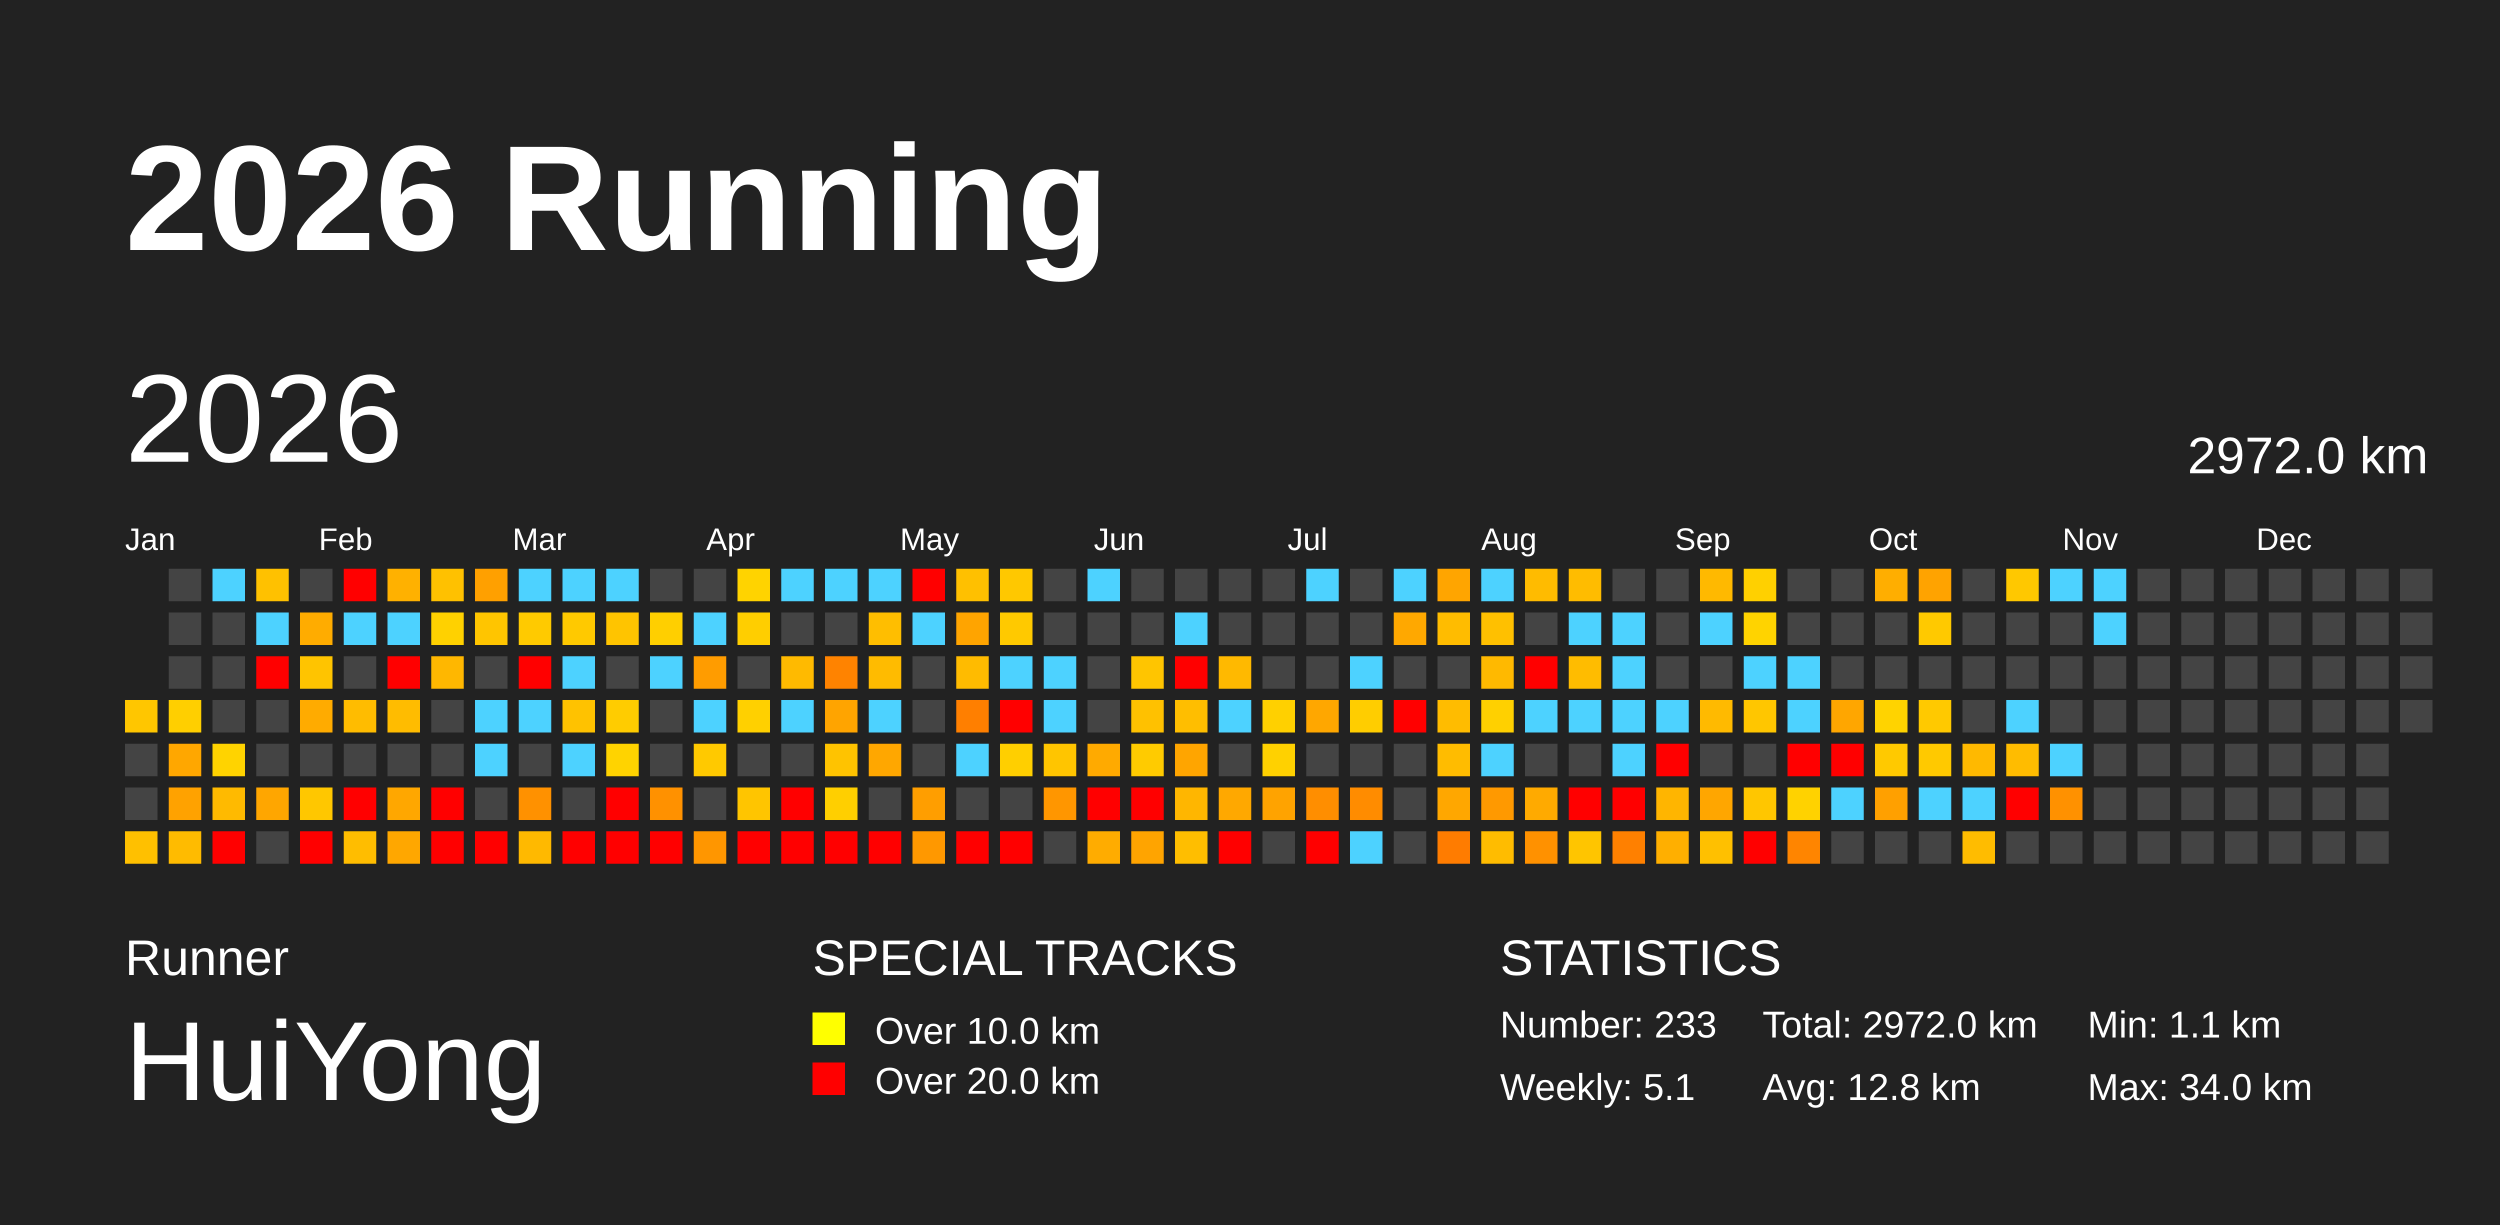
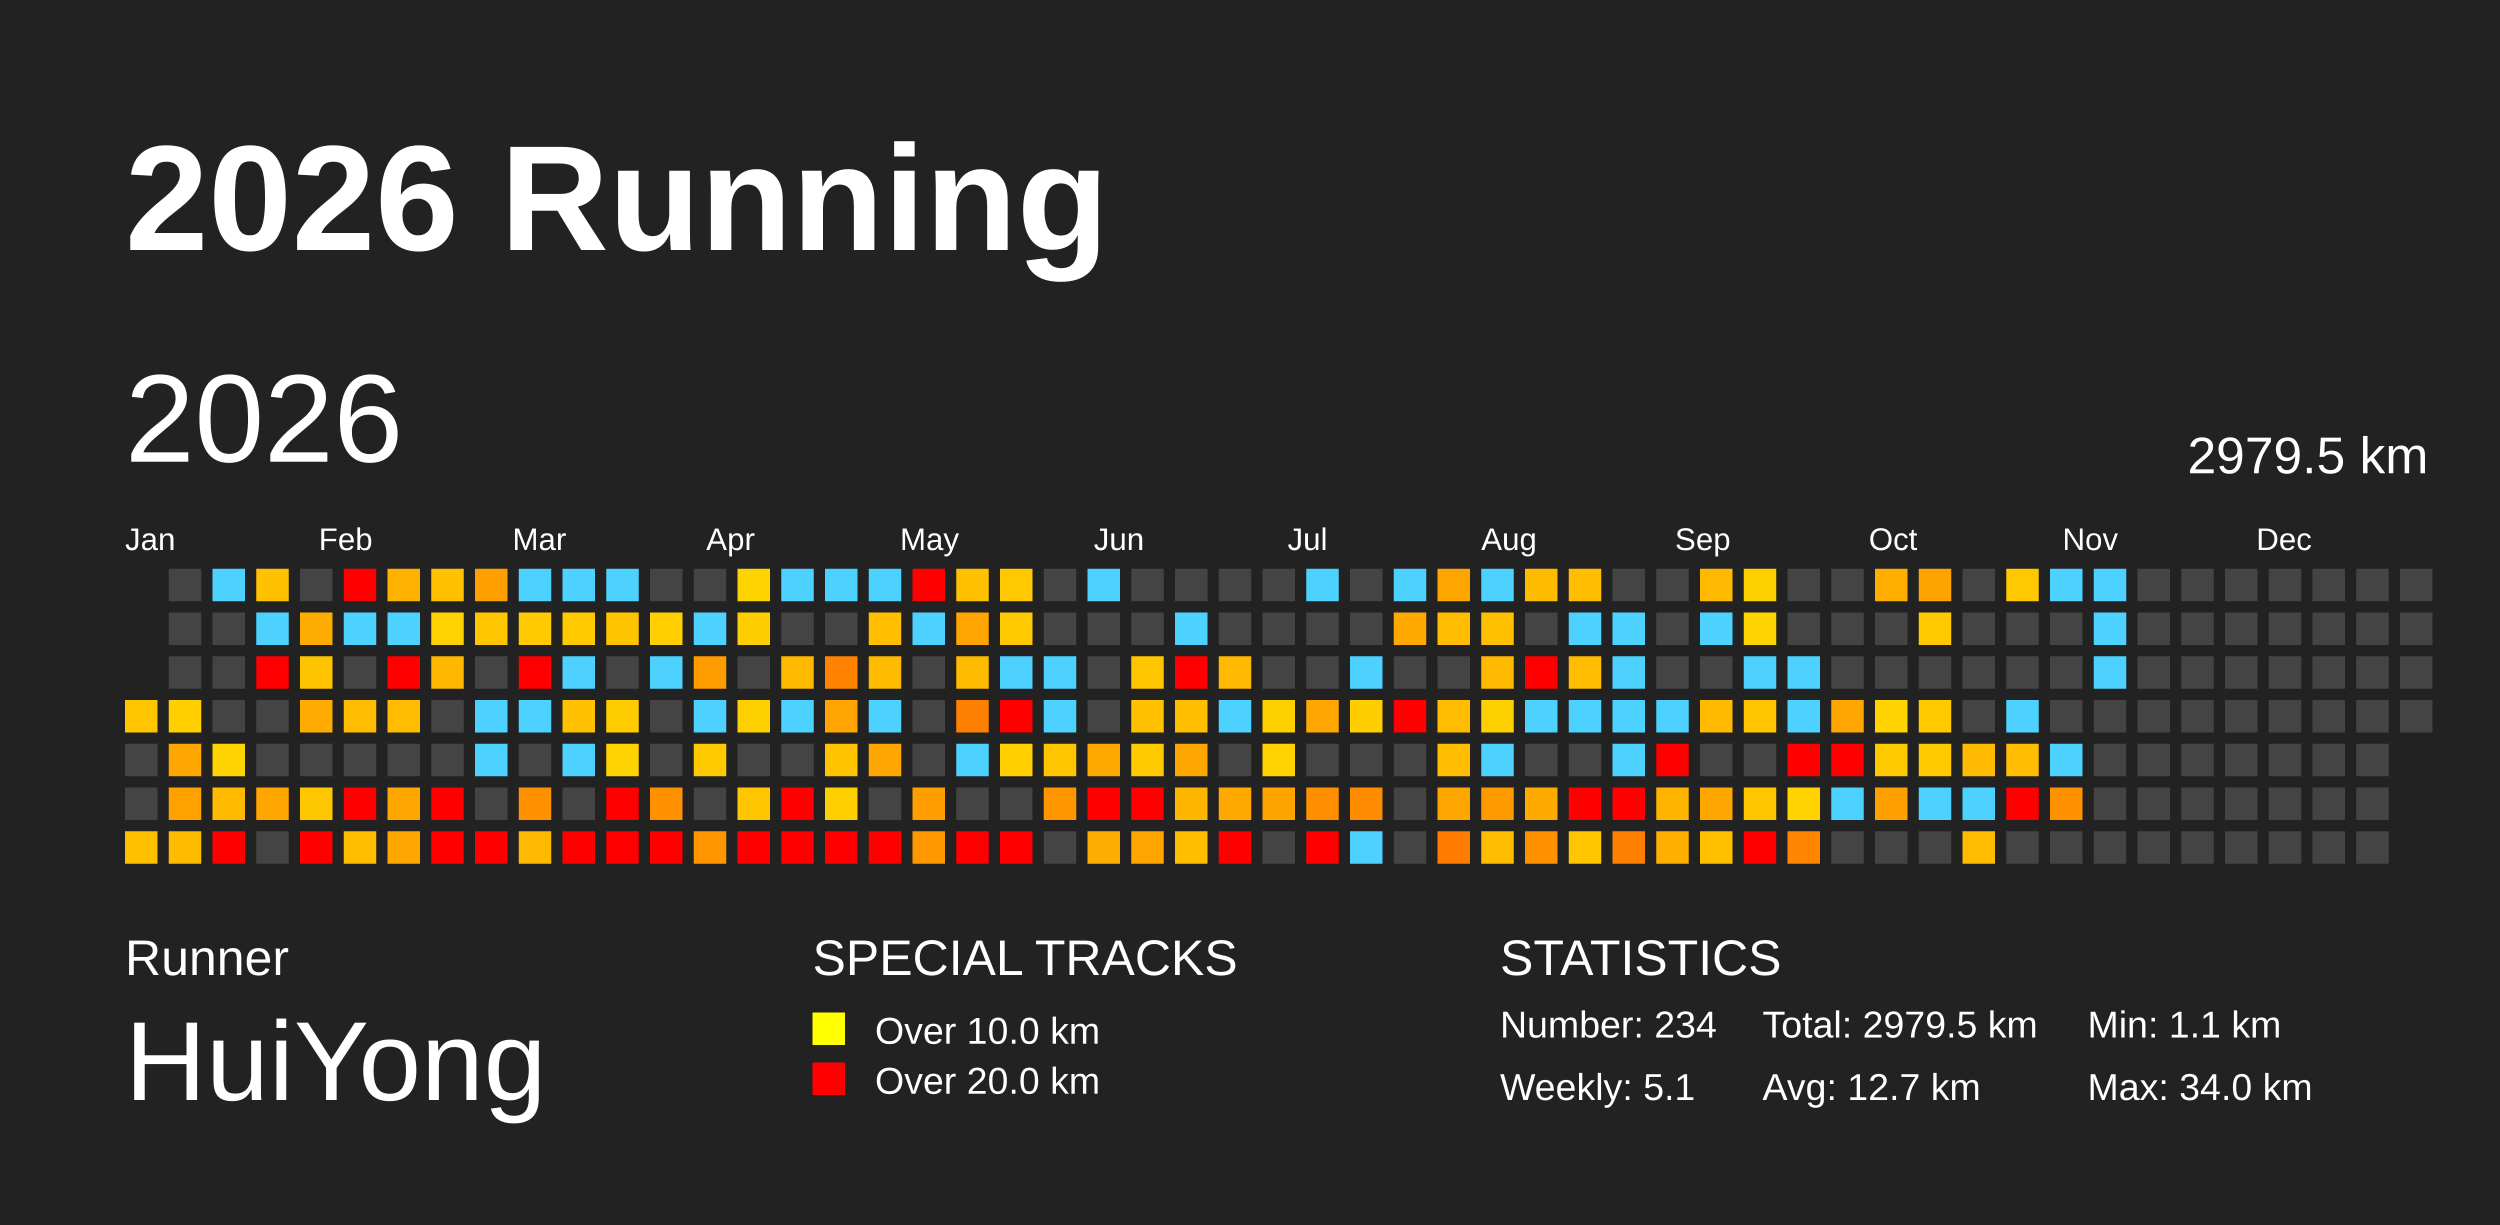
<svg xmlns="http://www.w3.org/2000/svg" baseProfile="full" height="98mm" version="1.1" viewBox="0,0,200,98" width="200mm">
  <defs />
  <rect fill="#222222" height="98" width="200" x="0" y="0" />
  <text fill="#FFFFFF" style="font-size:12px; font-family:Arial; font-weight:bold;" x="10" y="20">2026 Running</text>
  <text fill="#FFFFFF" style="font-size:4px; font-family:Arial" x="10" y="78">Runner</text>
  <text fill="#FFFFFF" style="font-size:9px; font-family:Arial" x="10" y="88">HuiYong</text>
  <text fill="#FFFFFF" style="font-size:4px; font-family:Arial" x="65" y="78">SPECIAL TRACKS</text>
  <rect fill="yellow" height="2.6" width="2.6" x="65" y="81" />
  <text fill="#FFFFFF" style="font-size:3px; font-family:Arial" x="70" y="83.5">Over 10.0 km</text>
  <rect fill="red" height="2.6" width="2.6" x="65" y="85" />
  <text fill="#FFFFFF" style="font-size:3px; font-family:Arial" x="70" y="87.5">Over 20.0 km</text>
  <text fill="#FFFFFF" style="font-size:4px; font-family:Arial" x="120" y="78">STATISTICS</text>
-   <text fill="#FFFFFF" style="font-size:3px; font-family:Arial" x="120" y="83">Number: 233</text>
+   <text fill="#FFFFFF" style="font-size:3px; font-family:Arial" x="120" y="83">Number: 234</text>
  <text fill="#FFFFFF" style="font-size:3px; font-family:Arial" x="120" y="88">Weekly: 5.1</text>
-   <text fill="#FFFFFF" style="font-size:3px; font-family:Arial" x="141" y="83">Total: 2972.0 km</text>
-   <text fill="#FFFFFF" style="font-size:3px; font-family:Arial" x="141" y="88">Avg: 12.8 km</text>
+   <text fill="#FFFFFF" style="font-size:3px; font-family:Arial" x="141" y="83">Total: 2979.5 km</text>
+   <text fill="#FFFFFF" style="font-size:3px; font-family:Arial" x="141" y="88">Avg: 12.7 km</text>
  <text fill="#FFFFFF" style="font-size:3px; font-family:Arial" x="167" y="83">Min: 1.1 km</text>
  <text fill="#FFFFFF" style="font-size:3px; font-family:Arial" x="167" y="88">Max: 34.0 km</text>
  <text dominant-baseline="hanging" fill="#FFFFFF" style="font-size:10.0px; font-family:Arial;" x="10" y="30">2026</text>
-   <text dominant-baseline="hanging" fill="#FFFFFF" style="font-size:4.125px; font-family:Arial;" x="175" y="35">2972.0 km</text>
+   <text dominant-baseline="hanging" fill="#FFFFFF" style="font-size:4.125px; font-family:Arial;" x="175" y="35">2979.5 km</text>
  <text fill="#FFFFFF" style="font-size:2.5px; font-family:Arial" x="10.0" y="44">Jan</text>
  <text fill="#FFFFFF" style="font-size:2.5px; font-family:Arial" x="25.5" y="44">Feb</text>
  <text fill="#FFFFFF" style="font-size:2.5px; font-family:Arial" x="41.0" y="44">Mar</text>
  <text fill="#FFFFFF" style="font-size:2.5px; font-family:Arial" x="56.5" y="44">Apr</text>
  <text fill="#FFFFFF" style="font-size:2.5px; font-family:Arial" x="72.0" y="44">May</text>
  <text fill="#FFFFFF" style="font-size:2.5px; font-family:Arial" x="87.5" y="44">Jun</text>
  <text fill="#FFFFFF" style="font-size:2.5px; font-family:Arial" x="103.0" y="44">Jul</text>
  <text fill="#FFFFFF" style="font-size:2.5px; font-family:Arial" x="118.5" y="44">Aug</text>
  <text fill="#FFFFFF" style="font-size:2.5px; font-family:Arial" x="134.0" y="44">Sep</text>
  <text fill="#FFFFFF" style="font-size:2.5px; font-family:Arial" x="149.5" y="44">Oct</text>
  <text fill="#FFFFFF" style="font-size:2.5px; font-family:Arial" x="165.0" y="44">Nov</text>
  <text fill="#FFFFFF" style="font-size:2.5px; font-family:Arial" x="180.5" y="44">Dec</text>
  <rect fill="#ffc600" height="2.6" width="2.6" x="10.0" y="56.0" />
  <rect fill="#444444" height="2.6" width="2.6" x="10.0" y="59.5" />
  <rect fill="#444444" height="2.6" width="2.6" x="10.0" y="63.0" />
  <rect fill="#ffc000" height="2.6" width="2.6" x="10.0" y="66.5" />
  <rect fill="#444444" height="2.6" width="2.6" x="13.5" y="45.5" />
  <rect fill="#444444" height="2.6" width="2.6" x="13.5" y="49.0" />
  <rect fill="#444444" height="2.6" width="2.6" x="13.5" y="52.5" />
  <rect fill="#ffcf00" height="2.6" width="2.6" x="13.5" y="56.0" />
  <rect fill="#ffa700" height="2.6" width="2.6" x="13.5" y="59.5" />
  <rect fill="#ffa200" height="2.6" width="2.6" x="13.5" y="63.0" />
  <rect fill="#ffbb00" height="2.6" width="2.6" x="13.5" y="66.5" />
  <rect fill="#4dd2ff" height="2.6" width="2.6" x="17.0" y="45.5" />
  <rect fill="#444444" height="2.6" width="2.6" x="17.0" y="49.0" />
  <rect fill="#444444" height="2.6" width="2.6" x="17.0" y="52.5" />
  <rect fill="#444444" height="2.6" width="2.6" x="17.0" y="56.0" />
  <rect fill="#ffd300" height="2.6" width="2.6" x="17.0" y="59.5" />
  <rect fill="#ffba00" height="2.6" width="2.6" x="17.0" y="63.0" />
  <rect fill="red" height="2.6" width="2.6" x="17.0" y="66.5" />
  <rect fill="#ffc100" height="2.6" width="2.6" x="20.5" y="45.5" />
  <rect fill="#4dd2ff" height="2.6" width="2.6" x="20.5" y="49.0" />
  <rect fill="red" height="2.6" width="2.6" x="20.5" y="52.5" />
  <rect fill="#444444" height="2.6" width="2.6" x="20.5" y="56.0" />
  <rect fill="#444444" height="2.6" width="2.6" x="20.5" y="59.5" />
  <rect fill="#ffa600" height="2.6" width="2.6" x="20.5" y="63.0" />
  <rect fill="#444444" height="2.6" width="2.6" x="20.5" y="66.5" />
  <rect fill="#444444" height="2.6" width="2.6" x="24.0" y="45.5" />
  <rect fill="#ffac00" height="2.6" width="2.6" x="24.0" y="49.0" />
  <rect fill="#ffc400" height="2.6" width="2.6" x="24.0" y="52.5" />
  <rect fill="#ffab00" height="2.6" width="2.6" x="24.0" y="56.0" />
  <rect fill="#444444" height="2.6" width="2.6" x="24.0" y="59.5" />
  <rect fill="#ffc700" height="2.6" width="2.6" x="24.0" y="63.0" />
  <rect fill="red" height="2.6" width="2.6" x="24.0" y="66.5" />
  <rect fill="red" height="2.6" width="2.6" x="27.5" y="45.5" />
  <rect fill="#4dd2ff" height="2.6" width="2.6" x="27.5" y="49.0" />
  <rect fill="#444444" height="2.6" width="2.6" x="27.5" y="52.5" />
  <rect fill="#ffbc00" height="2.6" width="2.6" x="27.5" y="56.0" />
  <rect fill="#444444" height="2.6" width="2.6" x="27.5" y="59.5" />
  <rect fill="red" height="2.6" width="2.6" x="27.5" y="63.0" />
  <rect fill="#ffbd00" height="2.6" width="2.6" x="27.5" y="66.5" />
  <rect fill="#ffb100" height="2.6" width="2.6" x="31.0" y="45.5" />
  <rect fill="#4dd2ff" height="2.6" width="2.6" x="31.0" y="49.0" />
  <rect fill="red" height="2.6" width="2.6" x="31.0" y="52.5" />
  <rect fill="#ffbc00" height="2.6" width="2.6" x="31.0" y="56.0" />
  <rect fill="#444444" height="2.6" width="2.6" x="31.0" y="59.5" />
  <rect fill="#ffa700" height="2.6" width="2.6" x="31.0" y="63.0" />
  <rect fill="#ffa700" height="2.6" width="2.6" x="31.0" y="66.5" />
  <rect fill="#ffc100" height="2.6" width="2.6" x="34.5" y="45.5" />
  <rect fill="#ffd100" height="2.6" width="2.6" x="34.5" y="49.0" />
  <rect fill="#ffb700" height="2.6" width="2.6" x="34.5" y="52.5" />
  <rect fill="#444444" height="2.6" width="2.6" x="34.5" y="56.0" />
  <rect fill="#444444" height="2.6" width="2.6" x="34.5" y="59.5" />
  <rect fill="red" height="2.6" width="2.6" x="34.5" y="63.0" />
  <rect fill="red" height="2.6" width="2.6" x="34.5" y="66.5" />
  <rect fill="#ffa000" height="2.6" width="2.6" x="38.0" y="45.5" />
  <rect fill="#ffc500" height="2.6" width="2.6" x="38.0" y="49.0" />
  <rect fill="#444444" height="2.6" width="2.6" x="38.0" y="52.5" />
  <rect fill="#4dd2ff" height="2.6" width="2.6" x="38.0" y="56.0" />
  <rect fill="#4dd2ff" height="2.6" width="2.6" x="38.0" y="59.5" />
  <rect fill="#444444" height="2.6" width="2.6" x="38.0" y="63.0" />
  <rect fill="red" height="2.6" width="2.6" x="38.0" y="66.5" />
  <rect fill="#4dd2ff" height="2.6" width="2.6" x="41.5" y="45.5" />
  <rect fill="#ffca00" height="2.6" width="2.6" x="41.5" y="49.0" />
  <rect fill="red" height="2.6" width="2.6" x="41.5" y="52.5" />
  <rect fill="#4dd2ff" height="2.6" width="2.6" x="41.5" y="56.0" />
  <rect fill="#444444" height="2.6" width="2.6" x="41.5" y="59.5" />
  <rect fill="#ff9100" height="2.6" width="2.6" x="41.5" y="63.0" />
  <rect fill="#ffb900" height="2.6" width="2.6" x="41.5" y="66.5" />
  <rect fill="#4dd2ff" height="2.6" width="2.6" x="45.0" y="45.5" />
  <rect fill="#ffc900" height="2.6" width="2.6" x="45.0" y="49.0" />
  <rect fill="#4dd2ff" height="2.6" width="2.6" x="45.0" y="52.5" />
  <rect fill="#ffc200" height="2.6" width="2.6" x="45.0" y="56.0" />
  <rect fill="#4dd2ff" height="2.6" width="2.6" x="45.0" y="59.5" />
  <rect fill="#444444" height="2.6" width="2.6" x="45.0" y="63.0" />
  <rect fill="red" height="2.6" width="2.6" x="45.0" y="66.5" />
  <rect fill="#4dd2ff" height="2.6" width="2.6" x="48.5" y="45.5" />
  <rect fill="#ffc400" height="2.6" width="2.6" x="48.5" y="49.0" />
  <rect fill="#444444" height="2.6" width="2.6" x="48.5" y="52.5" />
  <rect fill="#ffcc00" height="2.6" width="2.6" x="48.5" y="56.0" />
  <rect fill="#ffd300" height="2.6" width="2.6" x="48.5" y="59.5" />
  <rect fill="red" height="2.6" width="2.6" x="48.5" y="63.0" />
  <rect fill="red" height="2.6" width="2.6" x="48.5" y="66.5" />
  <rect fill="#444444" height="2.6" width="2.6" x="52.0" y="45.5" />
  <rect fill="#ffcf00" height="2.6" width="2.6" x="52.0" y="49.0" />
  <rect fill="#4dd2ff" height="2.6" width="2.6" x="52.0" y="52.5" />
  <rect fill="#444444" height="2.6" width="2.6" x="52.0" y="56.0" />
  <rect fill="#444444" height="2.6" width="2.6" x="52.0" y="59.5" />
  <rect fill="#ff9100" height="2.6" width="2.6" x="52.0" y="63.0" />
  <rect fill="red" height="2.6" width="2.6" x="52.0" y="66.5" />
  <rect fill="#444444" height="2.6" width="2.6" x="55.5" y="45.5" />
  <rect fill="#4dd2ff" height="2.6" width="2.6" x="55.5" y="49.0" />
  <rect fill="#ff9c00" height="2.6" width="2.6" x="55.5" y="52.5" />
  <rect fill="#4dd2ff" height="2.6" width="2.6" x="55.5" y="56.0" />
  <rect fill="#ffc900" height="2.6" width="2.6" x="55.5" y="59.5" />
  <rect fill="#444444" height="2.6" width="2.6" x="55.5" y="63.0" />
  <rect fill="#ff9600" height="2.6" width="2.6" x="55.5" y="66.5" />
  <rect fill="#ffd300" height="2.6" width="2.6" x="59.0" y="45.5" />
  <rect fill="#ffce00" height="2.6" width="2.6" x="59.0" y="49.0" />
  <rect fill="#444444" height="2.6" width="2.6" x="59.0" y="52.5" />
  <rect fill="#ffd000" height="2.6" width="2.6" x="59.0" y="56.0" />
  <rect fill="#444444" height="2.6" width="2.6" x="59.0" y="59.5" />
  <rect fill="#ffc500" height="2.6" width="2.6" x="59.0" y="63.0" />
  <rect fill="red" height="2.6" width="2.6" x="59.0" y="66.5" />
  <rect fill="#4dd2ff" height="2.6" width="2.6" x="62.5" y="45.5" />
  <rect fill="#444444" height="2.6" width="2.6" x="62.5" y="49.0" />
  <rect fill="#ffba00" height="2.6" width="2.6" x="62.5" y="52.5" />
  <rect fill="#4dd2ff" height="2.6" width="2.6" x="62.5" y="56.0" />
  <rect fill="#444444" height="2.6" width="2.6" x="62.5" y="59.5" />
  <rect fill="red" height="2.6" width="2.6" x="62.5" y="63.0" />
  <rect fill="red" height="2.6" width="2.6" x="62.5" y="66.5" />
  <rect fill="#4dd2ff" height="2.6" width="2.6" x="66.0" y="45.5" />
  <rect fill="#444444" height="2.6" width="2.6" x="66.0" y="49.0" />
  <rect fill="#ff8300" height="2.6" width="2.6" x="66.0" y="52.5" />
  <rect fill="#ffa400" height="2.6" width="2.6" x="66.0" y="56.0" />
  <rect fill="#ffc300" height="2.6" width="2.6" x="66.0" y="59.5" />
  <rect fill="#ffcf00" height="2.6" width="2.6" x="66.0" y="63.0" />
  <rect fill="red" height="2.6" width="2.6" x="66.0" y="66.5" />
  <rect fill="#4dd2ff" height="2.6" width="2.6" x="69.5" y="45.5" />
  <rect fill="#ffbe00" height="2.6" width="2.6" x="69.5" y="49.0" />
  <rect fill="#ffbb00" height="2.6" width="2.6" x="69.5" y="52.5" />
  <rect fill="#4dd2ff" height="2.6" width="2.6" x="69.5" y="56.0" />
  <rect fill="#ffa700" height="2.6" width="2.6" x="69.5" y="59.5" />
  <rect fill="#444444" height="2.6" width="2.6" x="69.5" y="63.0" />
  <rect fill="red" height="2.6" width="2.6" x="69.5" y="66.5" />
  <rect fill="red" height="2.6" width="2.6" x="73.0" y="45.5" />
  <rect fill="#4dd2ff" height="2.6" width="2.6" x="73.0" y="49.0" />
  <rect fill="#444444" height="2.6" width="2.6" x="73.0" y="52.5" />
  <rect fill="#444444" height="2.6" width="2.6" x="73.0" y="56.0" />
  <rect fill="#444444" height="2.6" width="2.6" x="73.0" y="59.5" />
  <rect fill="#ff9e00" height="2.6" width="2.6" x="73.0" y="63.0" />
  <rect fill="#ff9800" height="2.6" width="2.6" x="73.0" y="66.5" />
  <rect fill="#ffc000" height="2.6" width="2.6" x="76.5" y="45.5" />
  <rect fill="#ffa400" height="2.6" width="2.6" x="76.5" y="49.0" />
  <rect fill="#ffbb00" height="2.6" width="2.6" x="76.5" y="52.5" />
  <rect fill="#ff7f00" height="2.6" width="2.6" x="76.5" y="56.0" />
  <rect fill="#4dd2ff" height="2.6" width="2.6" x="76.5" y="59.5" />
  <rect fill="#444444" height="2.6" width="2.6" x="76.5" y="63.0" />
  <rect fill="red" height="2.6" width="2.6" x="76.5" y="66.5" />
  <rect fill="#ffc800" height="2.6" width="2.6" x="80.0" y="45.5" />
  <rect fill="#ffc900" height="2.6" width="2.6" x="80.0" y="49.0" />
  <rect fill="#4dd2ff" height="2.6" width="2.6" x="80.0" y="52.5" />
  <rect fill="red" height="2.6" width="2.6" x="80.0" y="56.0" />
  <rect fill="#ffcf00" height="2.6" width="2.6" x="80.0" y="59.5" />
  <rect fill="#444444" height="2.6" width="2.6" x="80.0" y="63.0" />
  <rect fill="red" height="2.6" width="2.6" x="80.0" y="66.5" />
  <rect fill="#444444" height="2.6" width="2.6" x="83.5" y="45.5" />
  <rect fill="#444444" height="2.6" width="2.6" x="83.5" y="49.0" />
  <rect fill="#4dd2ff" height="2.6" width="2.6" x="83.5" y="52.5" />
  <rect fill="#4dd2ff" height="2.6" width="2.6" x="83.5" y="56.0" />
  <rect fill="#ffc500" height="2.6" width="2.6" x="83.5" y="59.5" />
  <rect fill="#ff9600" height="2.6" width="2.6" x="83.5" y="63.0" />
  <rect fill="#444444" height="2.6" width="2.6" x="83.5" y="66.5" />
  <rect fill="#4dd2ff" height="2.6" width="2.6" x="87.0" y="45.5" />
  <rect fill="#444444" height="2.6" width="2.6" x="87.0" y="49.0" />
  <rect fill="#444444" height="2.6" width="2.6" x="87.0" y="52.5" />
  <rect fill="#444444" height="2.6" width="2.6" x="87.0" y="56.0" />
  <rect fill="#ffaa00" height="2.6" width="2.6" x="87.0" y="59.5" />
  <rect fill="red" height="2.6" width="2.6" x="87.0" y="63.0" />
  <rect fill="#ffac00" height="2.6" width="2.6" x="87.0" y="66.5" />
  <rect fill="#444444" height="2.6" width="2.6" x="90.5" y="45.5" />
  <rect fill="#444444" height="2.6" width="2.6" x="90.5" y="49.0" />
  <rect fill="#ffc500" height="2.6" width="2.6" x="90.5" y="52.5" />
  <rect fill="#ffc100" height="2.6" width="2.6" x="90.5" y="56.0" />
  <rect fill="#ffcb00" height="2.6" width="2.6" x="90.5" y="59.5" />
  <rect fill="red" height="2.6" width="2.6" x="90.5" y="63.0" />
  <rect fill="#ffa400" height="2.6" width="2.6" x="90.5" y="66.5" />
  <rect fill="#444444" height="2.6" width="2.6" x="94.0" y="45.5" />
  <rect fill="#4dd2ff" height="2.6" width="2.6" x="94.0" y="49.0" />
  <rect fill="red" height="2.6" width="2.6" x="94.0" y="52.5" />
  <rect fill="#ffbe00" height="2.6" width="2.6" x="94.0" y="56.0" />
  <rect fill="#ffa500" height="2.6" width="2.6" x="94.0" y="59.5" />
  <rect fill="#ffb600" height="2.6" width="2.6" x="94.0" y="63.0" />
  <rect fill="#ffbe00" height="2.6" width="2.6" x="94.0" y="66.5" />
  <rect fill="#444444" height="2.6" width="2.6" x="97.5" y="45.5" />
  <rect fill="#444444" height="2.6" width="2.6" x="97.5" y="49.0" />
  <rect fill="#ffb900" height="2.6" width="2.6" x="97.5" y="52.5" />
  <rect fill="#4dd2ff" height="2.6" width="2.6" x="97.5" y="56.0" />
  <rect fill="#444444" height="2.6" width="2.6" x="97.5" y="59.5" />
  <rect fill="#ffa800" height="2.6" width="2.6" x="97.5" y="63.0" />
  <rect fill="red" height="2.6" width="2.6" x="97.5" y="66.5" />
  <rect fill="#444444" height="2.6" width="2.6" x="101.0" y="45.5" />
  <rect fill="#444444" height="2.6" width="2.6" x="101.0" y="49.0" />
  <rect fill="#444444" height="2.6" width="2.6" x="101.0" y="52.5" />
  <rect fill="#ffd000" height="2.6" width="2.6" x="101.0" y="56.0" />
  <rect fill="#ffd100" height="2.6" width="2.6" x="101.0" y="59.5" />
  <rect fill="#ffa300" height="2.6" width="2.6" x="101.0" y="63.0" />
  <rect fill="#444444" height="2.6" width="2.6" x="101.0" y="66.5" />
  <rect fill="#4dd2ff" height="2.6" width="2.6" x="104.5" y="45.5" />
  <rect fill="#444444" height="2.6" width="2.6" x="104.5" y="49.0" />
  <rect fill="#444444" height="2.6" width="2.6" x="104.5" y="52.5" />
  <rect fill="#ffa700" height="2.6" width="2.6" x="104.5" y="56.0" />
  <rect fill="#444444" height="2.6" width="2.6" x="104.5" y="59.5" />
  <rect fill="#ff8e00" height="2.6" width="2.6" x="104.5" y="63.0" />
  <rect fill="red" height="2.6" width="2.6" x="104.5" y="66.5" />
  <rect fill="#444444" height="2.6" width="2.6" x="108.0" y="45.5" />
  <rect fill="#444444" height="2.6" width="2.6" x="108.0" y="49.0" />
  <rect fill="#4dd2ff" height="2.6" width="2.6" x="108.0" y="52.5" />
  <rect fill="#ffcd00" height="2.6" width="2.6" x="108.0" y="56.0" />
  <rect fill="#444444" height="2.6" width="2.6" x="108.0" y="59.5" />
  <rect fill="#ff8c00" height="2.6" width="2.6" x="108.0" y="63.0" />
  <rect fill="#4dd2ff" height="2.6" width="2.6" x="108.0" y="66.5" />
  <rect fill="#4dd2ff" height="2.6" width="2.6" x="111.5" y="45.5" />
  <rect fill="#ffa800" height="2.6" width="2.6" x="111.5" y="49.0" />
  <rect fill="#444444" height="2.6" width="2.6" x="111.5" y="52.5" />
  <rect fill="red" height="2.6" width="2.6" x="111.5" y="56.0" />
  <rect fill="#444444" height="2.6" width="2.6" x="111.5" y="59.5" />
  <rect fill="#444444" height="2.6" width="2.6" x="111.5" y="63.0" />
  <rect fill="#444444" height="2.6" width="2.6" x="111.5" y="66.5" />
  <rect fill="#ffa500" height="2.6" width="2.6" x="115.0" y="45.5" />
  <rect fill="#ffbc00" height="2.6" width="2.6" x="115.0" y="49.0" />
  <rect fill="#444444" height="2.6" width="2.6" x="115.0" y="52.5" />
  <rect fill="#ffbc00" height="2.6" width="2.6" x="115.0" y="56.0" />
  <rect fill="#ffbc00" height="2.6" width="2.6" x="115.0" y="59.5" />
  <rect fill="#ffa700" height="2.6" width="2.6" x="115.0" y="63.0" />
  <rect fill="#ff7c00" height="2.6" width="2.6" x="115.0" y="66.5" />
  <rect fill="#4dd2ff" height="2.6" width="2.6" x="118.5" y="45.5" />
  <rect fill="#ffc000" height="2.6" width="2.6" x="118.5" y="49.0" />
  <rect fill="#ffb900" height="2.6" width="2.6" x="118.5" y="52.5" />
  <rect fill="#ffd000" height="2.6" width="2.6" x="118.5" y="56.0" />
  <rect fill="#4dd2ff" height="2.6" width="2.6" x="118.5" y="59.5" />
  <rect fill="#ff9900" height="2.6" width="2.6" x="118.5" y="63.0" />
  <rect fill="#ffbc00" height="2.6" width="2.6" x="118.5" y="66.5" />
  <rect fill="#ffbb00" height="2.6" width="2.6" x="122.0" y="45.5" />
  <rect fill="#444444" height="2.6" width="2.6" x="122.0" y="49.0" />
  <rect fill="red" height="2.6" width="2.6" x="122.0" y="52.5" />
  <rect fill="#4dd2ff" height="2.6" width="2.6" x="122.0" y="56.0" />
  <rect fill="#444444" height="2.6" width="2.6" x="122.0" y="59.5" />
  <rect fill="#ffaa00" height="2.6" width="2.6" x="122.0" y="63.0" />
  <rect fill="#ff9100" height="2.6" width="2.6" x="122.0" y="66.5" />
  <rect fill="#ffbc00" height="2.6" width="2.6" x="125.5" y="45.5" />
  <rect fill="#4dd2ff" height="2.6" width="2.6" x="125.5" y="49.0" />
  <rect fill="#ffbc00" height="2.6" width="2.6" x="125.5" y="52.5" />
  <rect fill="#4dd2ff" height="2.6" width="2.6" x="125.5" y="56.0" />
  <rect fill="#444444" height="2.6" width="2.6" x="125.5" y="59.5" />
  <rect fill="red" height="2.6" width="2.6" x="125.5" y="63.0" />
  <rect fill="#ffc500" height="2.6" width="2.6" x="125.5" y="66.5" />
  <rect fill="#444444" height="2.6" width="2.6" x="129.0" y="45.5" />
  <rect fill="#4dd2ff" height="2.6" width="2.6" x="129.0" y="49.0" />
  <rect fill="#4dd2ff" height="2.6" width="2.6" x="129.0" y="52.5" />
  <rect fill="#4dd2ff" height="2.6" width="2.6" x="129.0" y="56.0" />
  <rect fill="#4dd2ff" height="2.6" width="2.6" x="129.0" y="59.5" />
  <rect fill="red" height="2.6" width="2.6" x="129.0" y="63.0" />
  <rect fill="#ff8000" height="2.6" width="2.6" x="129.0" y="66.5" />
  <rect fill="#444444" height="2.6" width="2.6" x="132.5" y="45.5" />
  <rect fill="#444444" height="2.6" width="2.6" x="132.5" y="49.0" />
  <rect fill="#444444" height="2.6" width="2.6" x="132.5" y="52.5" />
  <rect fill="#4dd2ff" height="2.6" width="2.6" x="132.5" y="56.0" />
  <rect fill="red" height="2.6" width="2.6" x="132.5" y="59.5" />
  <rect fill="#ffb500" height="2.6" width="2.6" x="132.5" y="63.0" />
  <rect fill="#ffaf00" height="2.6" width="2.6" x="132.5" y="66.5" />
  <rect fill="#ffb900" height="2.6" width="2.6" x="136.0" y="45.5" />
  <rect fill="#4dd2ff" height="2.6" width="2.6" x="136.0" y="49.0" />
  <rect fill="#444444" height="2.6" width="2.6" x="136.0" y="52.5" />
  <rect fill="#ffba00" height="2.6" width="2.6" x="136.0" y="56.0" />
  <rect fill="#444444" height="2.6" width="2.6" x="136.0" y="59.5" />
  <rect fill="#ffa600" height="2.6" width="2.6" x="136.0" y="63.0" />
  <rect fill="#ffc000" height="2.6" width="2.6" x="136.0" y="66.5" />
  <rect fill="#ffd000" height="2.6" width="2.6" x="139.5" y="45.5" />
  <rect fill="#ffd300" height="2.6" width="2.6" x="139.5" y="49.0" />
  <rect fill="#4dd2ff" height="2.6" width="2.6" x="139.5" y="52.5" />
  <rect fill="#ffc600" height="2.6" width="2.6" x="139.5" y="56.0" />
  <rect fill="#444444" height="2.6" width="2.6" x="139.5" y="59.5" />
  <rect fill="#ffc600" height="2.6" width="2.6" x="139.5" y="63.0" />
  <rect fill="red" height="2.6" width="2.6" x="139.5" y="66.5" />
  <rect fill="#444444" height="2.6" width="2.6" x="143.0" y="45.5" />
  <rect fill="#444444" height="2.6" width="2.6" x="143.0" y="49.0" />
  <rect fill="#4dd2ff" height="2.6" width="2.6" x="143.0" y="52.5" />
  <rect fill="#4dd2ff" height="2.6" width="2.6" x="143.0" y="56.0" />
  <rect fill="red" height="2.6" width="2.6" x="143.0" y="59.5" />
  <rect fill="#ffd200" height="2.6" width="2.6" x="143.0" y="63.0" />
  <rect fill="#ff8500" height="2.6" width="2.6" x="143.0" y="66.5" />
  <rect fill="#444444" height="2.6" width="2.6" x="146.5" y="45.5" />
  <rect fill="#444444" height="2.6" width="2.6" x="146.5" y="49.0" />
  <rect fill="#444444" height="2.6" width="2.6" x="146.5" y="52.5" />
  <rect fill="#ffa600" height="2.6" width="2.6" x="146.5" y="56.0" />
  <rect fill="red" height="2.6" width="2.6" x="146.5" y="59.5" />
  <rect fill="#4dd2ff" height="2.6" width="2.6" x="146.5" y="63.0" />
  <rect fill="#444444" height="2.6" width="2.6" x="146.5" y="66.5" />
  <rect fill="#ffae00" height="2.6" width="2.6" x="150.0" y="45.5" />
  <rect fill="#444444" height="2.6" width="2.6" x="150.0" y="49.0" />
  <rect fill="#444444" height="2.6" width="2.6" x="150.0" y="52.5" />
  <rect fill="#ffd300" height="2.6" width="2.6" x="150.0" y="56.0" />
  <rect fill="#ffc900" height="2.6" width="2.6" x="150.0" y="59.5" />
  <rect fill="#ffa000" height="2.6" width="2.6" x="150.0" y="63.0" />
  <rect fill="#444444" height="2.6" width="2.6" x="150.0" y="66.5" />
  <rect fill="#ffa300" height="2.6" width="2.6" x="153.5" y="45.5" />
  <rect fill="#ffc900" height="2.6" width="2.6" x="153.5" y="49.0" />
  <rect fill="#444444" height="2.6" width="2.6" x="153.5" y="52.5" />
  <rect fill="#ffc900" height="2.6" width="2.6" x="153.5" y="56.0" />
  <rect fill="#ffc900" height="2.6" width="2.6" x="153.5" y="59.5" />
  <rect fill="#4dd2ff" height="2.6" width="2.6" x="153.5" y="63.0" />
  <rect fill="#444444" height="2.6" width="2.6" x="153.5" y="66.5" />
  <rect fill="#444444" height="2.6" width="2.6" x="157.0" y="45.5" />
  <rect fill="#444444" height="2.6" width="2.6" x="157.0" y="49.0" />
  <rect fill="#444444" height="2.6" width="2.6" x="157.0" y="52.5" />
  <rect fill="#444444" height="2.6" width="2.6" x="157.0" y="56.0" />
  <rect fill="#ffb900" height="2.6" width="2.6" x="157.0" y="59.5" />
  <rect fill="#4dd2ff" height="2.6" width="2.6" x="157.0" y="63.0" />
  <rect fill="#ffbc00" height="2.6" width="2.6" x="157.0" y="66.5" />
  <rect fill="#ffc800" height="2.6" width="2.6" x="160.5" y="45.5" />
  <rect fill="#444444" height="2.6" width="2.6" x="160.5" y="49.0" />
  <rect fill="#444444" height="2.6" width="2.6" x="160.5" y="52.5" />
  <rect fill="#4dd2ff" height="2.6" width="2.6" x="160.5" y="56.0" />
  <rect fill="#ffbc00" height="2.6" width="2.6" x="160.5" y="59.5" />
  <rect fill="red" height="2.6" width="2.6" x="160.5" y="63.0" />
  <rect fill="#444444" height="2.6" width="2.6" x="160.5" y="66.5" />
  <rect fill="#4dd2ff" height="2.6" width="2.6" x="164.0" y="45.5" />
  <rect fill="#444444" height="2.6" width="2.6" x="164.0" y="49.0" />
  <rect fill="#444444" height="2.6" width="2.6" x="164.0" y="52.5" />
  <rect fill="#444444" height="2.6" width="2.6" x="164.0" y="56.0" />
  <rect fill="#4dd2ff" height="2.6" width="2.6" x="164.0" y="59.5" />
  <rect fill="#ff9100" height="2.6" width="2.6" x="164.0" y="63.0" />
  <rect fill="#444444" height="2.6" width="2.6" x="164.0" y="66.5" />
  <rect fill="#4dd2ff" height="2.6" width="2.6" x="167.5" y="45.5" />
  <rect fill="#4dd2ff" height="2.6" width="2.6" x="167.5" y="49.0" />
-   <rect fill="#444444" height="2.6" width="2.6" x="167.5" y="52.5" />
+   <rect fill="#4dd2ff" height="2.6" width="2.6" x="167.5" y="52.5" />
  <rect fill="#444444" height="2.6" width="2.6" x="167.5" y="56.0" />
  <rect fill="#444444" height="2.6" width="2.6" x="167.5" y="59.5" />
  <rect fill="#444444" height="2.6" width="2.6" x="167.5" y="63.0" />
  <rect fill="#444444" height="2.6" width="2.6" x="167.5" y="66.5" />
  <rect fill="#444444" height="2.6" width="2.6" x="171.0" y="45.5" />
  <rect fill="#444444" height="2.6" width="2.6" x="171.0" y="49.0" />
  <rect fill="#444444" height="2.6" width="2.6" x="171.0" y="52.5" />
  <rect fill="#444444" height="2.6" width="2.6" x="171.0" y="56.0" />
  <rect fill="#444444" height="2.6" width="2.6" x="171.0" y="59.5" />
  <rect fill="#444444" height="2.6" width="2.6" x="171.0" y="63.0" />
  <rect fill="#444444" height="2.6" width="2.6" x="171.0" y="66.5" />
  <rect fill="#444444" height="2.6" width="2.6" x="174.5" y="45.5" />
  <rect fill="#444444" height="2.6" width="2.6" x="174.5" y="49.0" />
  <rect fill="#444444" height="2.6" width="2.6" x="174.5" y="52.5" />
  <rect fill="#444444" height="2.6" width="2.6" x="174.5" y="56.0" />
  <rect fill="#444444" height="2.6" width="2.6" x="174.5" y="59.5" />
  <rect fill="#444444" height="2.6" width="2.6" x="174.5" y="63.0" />
  <rect fill="#444444" height="2.6" width="2.6" x="174.5" y="66.5" />
  <rect fill="#444444" height="2.6" width="2.6" x="178.0" y="45.5" />
  <rect fill="#444444" height="2.6" width="2.6" x="178.0" y="49.0" />
  <rect fill="#444444" height="2.6" width="2.6" x="178.0" y="52.5" />
  <rect fill="#444444" height="2.6" width="2.6" x="178.0" y="56.0" />
  <rect fill="#444444" height="2.6" width="2.6" x="178.0" y="59.5" />
  <rect fill="#444444" height="2.6" width="2.6" x="178.0" y="63.0" />
  <rect fill="#444444" height="2.6" width="2.6" x="178.0" y="66.5" />
  <rect fill="#444444" height="2.6" width="2.6" x="181.5" y="45.5" />
  <rect fill="#444444" height="2.6" width="2.6" x="181.5" y="49.0" />
  <rect fill="#444444" height="2.6" width="2.6" x="181.5" y="52.5" />
  <rect fill="#444444" height="2.6" width="2.6" x="181.5" y="56.0" />
  <rect fill="#444444" height="2.6" width="2.6" x="181.5" y="59.5" />
  <rect fill="#444444" height="2.6" width="2.6" x="181.5" y="63.0" />
  <rect fill="#444444" height="2.6" width="2.6" x="181.5" y="66.5" />
  <rect fill="#444444" height="2.6" width="2.6" x="185.0" y="45.5" />
  <rect fill="#444444" height="2.6" width="2.6" x="185.0" y="49.0" />
  <rect fill="#444444" height="2.6" width="2.6" x="185.0" y="52.5" />
  <rect fill="#444444" height="2.6" width="2.6" x="185.0" y="56.0" />
  <rect fill="#444444" height="2.6" width="2.6" x="185.0" y="59.5" />
  <rect fill="#444444" height="2.6" width="2.6" x="185.0" y="63.0" />
  <rect fill="#444444" height="2.6" width="2.6" x="185.0" y="66.5" />
  <rect fill="#444444" height="2.6" width="2.6" x="188.5" y="45.5" />
  <rect fill="#444444" height="2.6" width="2.6" x="188.5" y="49.0" />
  <rect fill="#444444" height="2.6" width="2.6" x="188.5" y="52.5" />
  <rect fill="#444444" height="2.6" width="2.6" x="188.5" y="56.0" />
  <rect fill="#444444" height="2.6" width="2.6" x="188.5" y="59.5" />
  <rect fill="#444444" height="2.6" width="2.6" x="188.5" y="63.0" />
  <rect fill="#444444" height="2.6" width="2.6" x="188.5" y="66.5" />
  <rect fill="#444444" height="2.6" width="2.6" x="192.0" y="45.5" />
  <rect fill="#444444" height="2.6" width="2.6" x="192.0" y="49.0" />
  <rect fill="#444444" height="2.6" width="2.6" x="192.0" y="52.5" />
  <rect fill="#444444" height="2.6" width="2.6" x="192.0" y="56.0" />
</svg>
